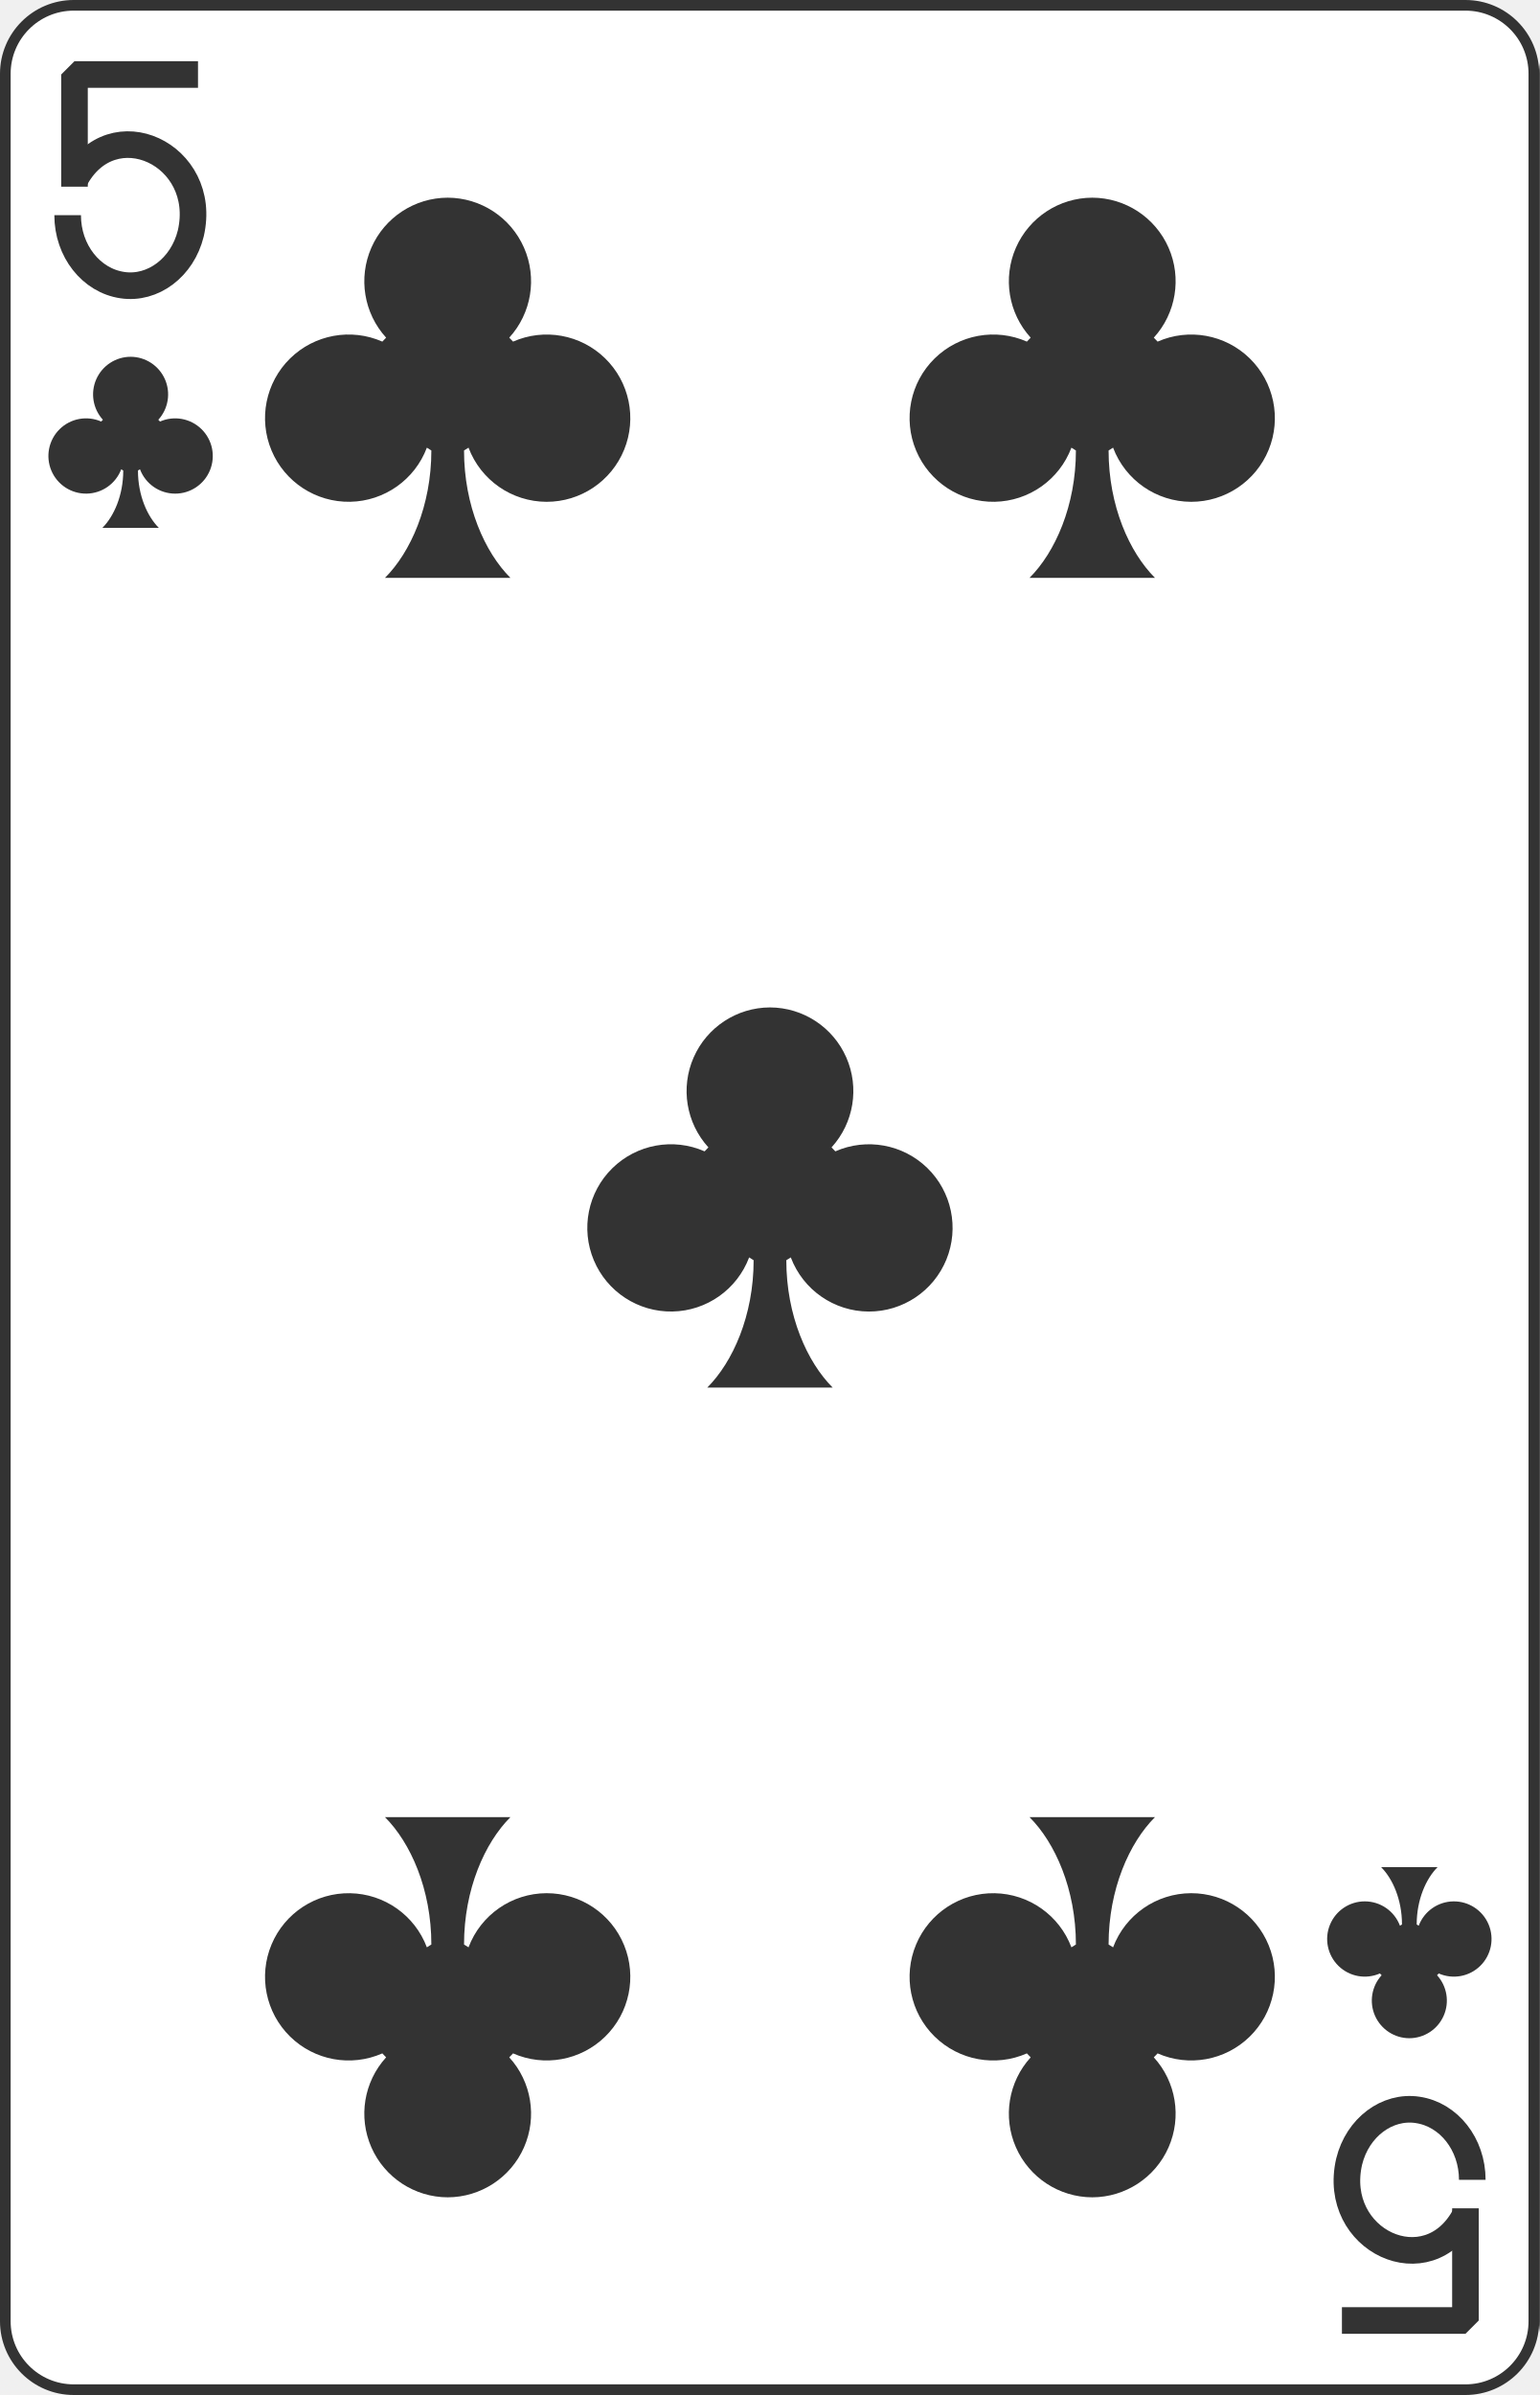
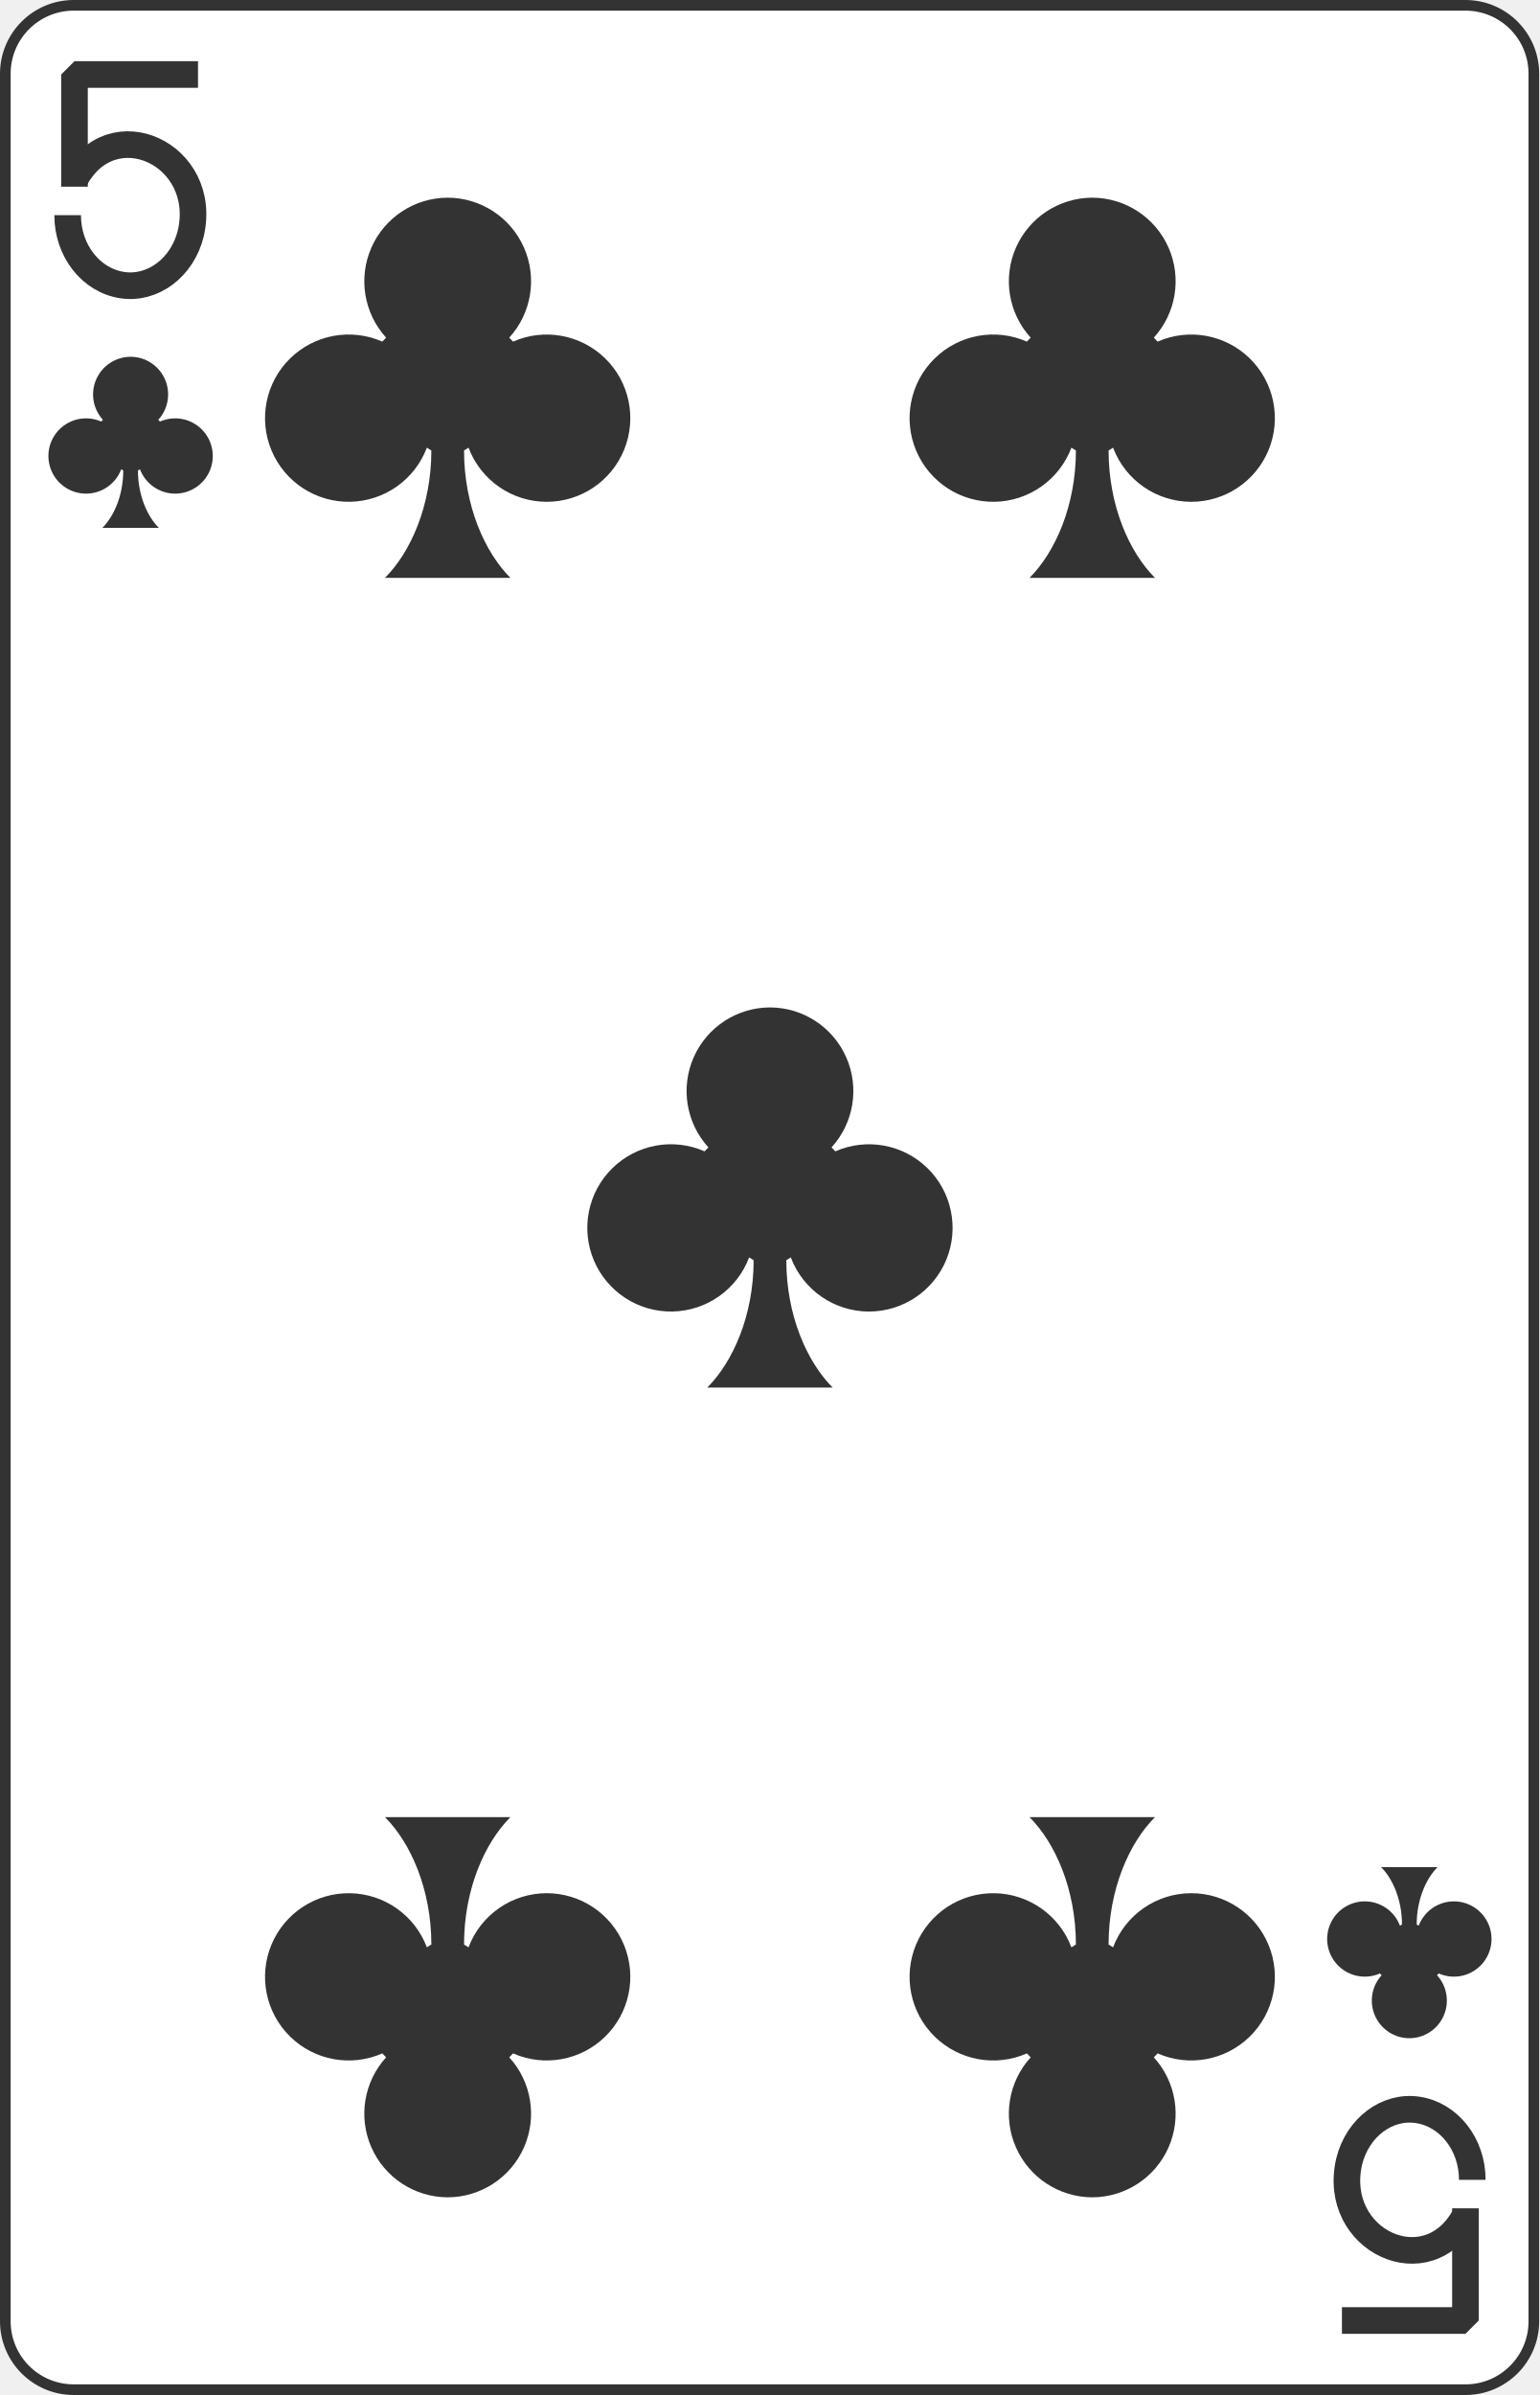
<svg xmlns="http://www.w3.org/2000/svg" xmlns:xlink="http://www.w3.org/1999/xlink" width="202.5" height="315" version="1.1" id="svg1018">
  <defs id="defs1018" />
-   <path id="4" d="m -180.3,-62.5 v -28 l -14.1,21.5 h 18 m -7.2,7 h 6.8" fill="none" stroke-linecap="square" stroke-linejoin="bevel" stroke-width="3.5" />
  <g id="5" transform="translate(-810,-3.2)" style="fill:none;stroke-width:3.5">
    <path d="m 834.3,-87 h -14.5 v 13" style="stroke-linecap:square;stroke-linejoin:bevel" id="path4" />
    <path d="m 819.8,-73.1 c 4.9,-9.4 17.7,-3.4 15.3,7 -1.1,4.5 -5,7.4 -9,6.8 -4.1,-0.6 -7.2,-4.5 -7.2,-9.2" id="path5" />
  </g>
-   <path id="6" d="m 211.4,-70.9 c 0,-4.5 3.7,-8.2 8.2,-8.2 a 8.25,8.25 0 0 1 0,16.5 8.2,8.2 0 0 1 -8.2,-8.3 c 0,-2.9 -0.5,-10.6 1.7,-15 3.1,-6.2 12,-5.2 14.3,2.2" fill="none" stroke-width="3.5" />
-   <g id="club_2" transform="translate(-810)">
-     <use id="u37954" transform="translate(202.5)" xlink:href="#clubS" />
-     <use id="u37956" transform="translate(202.5)" xlink:href="#u37950" />
-   </g>
  <g id="club_4" transform="translate(-810)">
-     <use transform="translate(607.5)" xlink:href="#card" id="use16" />
    <use id="u46740" transform="translate(649.95,-106.5)" xlink:href="#club" />
    <use id="u46752" transform="matrix(1,0,0,-1,649.95,421.5)" xlink:href="#club" />
-     <use id="u37972" transform="translate(405)" xlink:href="#u37954" />
-     <use id="u37974" transform="translate(405)" xlink:href="#u37956" />
    <use id="u46750" transform="matrix(1,0,0,-1,565.15,421.5)" xlink:href="#club" />
    <use id="u46760" transform="translate(565.15,-106.5)" xlink:href="#club" />
-     <use transform="translate(810,100)" style="stroke:#333333" xlink:href="#4" id="use17" />
-     <use transform="rotate(180,303.8,107.5)" style="stroke:#333333" xlink:href="#4" id="use18" />
  </g>
  <g id="club_5" transform="translate(-810)">
    <use transform="translate(810)" xlink:href="#card" id="use19" />
    <use id="u37992" transform="translate(810)" xlink:href="#clubS" />
    <use id="u37994" transform="translate(810)" xlink:href="#u37950" />
    <use transform="translate(202.5)" xlink:href="#u46740" id="use20" />
    <use transform="translate(202.5)" xlink:href="#u46750" id="use21" />
    <use transform="translate(202.5)" xlink:href="#u46752" id="use22" />
    <use transform="translate(202.5)" xlink:href="#u46760" id="use23" />
    <use transform="translate(810.05)" xlink:href="#club" id="use24" />
    <use transform="translate(810,100)" style="stroke:#333333" xlink:href="#5" id="use25" />
    <use transform="rotate(180,506.3,107.5)" style="stroke:#333333" xlink:href="#5" id="use26" />
  </g>
-   <g id="club_6" transform="translate(-810)">
-     <use transform="translate(1012.5)" xlink:href="#card" id="use27" />
-     <use transform="translate(810)" xlink:href="#u37954" id="use28" />
-     <use transform="translate(810)" xlink:href="#u37956" id="use29" />
-     <use id="u46744" transform="translate(970.05)" xlink:href="#club" />
-     <use id="u46746" transform="translate(1054.95)" xlink:href="#club" />
-     <use id="u46865" transform="translate(405)" xlink:href="#u46740" />
-     <use id="u46867" transform="translate(405)" xlink:href="#u46750" />
-     <use id="u46869" transform="translate(405)" xlink:href="#u46752" />
-     <use id="u46871" transform="translate(405)" xlink:href="#u46760" />
-     <use transform="translate(810,100)" style="stroke:#333333" xlink:href="#6" id="use30" />
-     <use transform="rotate(180,708.8,107.5)" style="stroke:#333333" xlink:href="#6" id="use31" />
-   </g>
-   <g id="diamond_1" transform="translate(-810)">
-     <use id="u41521" transform="rotate(180,101.3,472.6)" xlink:href="#diamS" />
-     <path id="diam" d="m 123.5,472.5 a 112.97,112.97 0 0 0 -22,26 97.4,97.4 0 0 0 -22.6,-26 c 11,-10.3 15.8,-14.6 22.6,-26 a 112.57,112.57 0 0 0 22,26 z" fill="#ee1111" />
-     <use id="diamS" transform="matrix(0.4423,0,0,0.4423,-27.7,164.5)" xlink:href="#diam" />
-   </g>
-   <g id="diamond_2" transform="translate(-810)">
-     <use id="u41525" transform="translate(202.5)" xlink:href="#diamS" />
-     <use id="u41527" transform="translate(202.5)" xlink:href="#u41521" />
-     <use id="u49155" transform="translate(202.5,-105.5)" xlink:href="#diam" />
-     <use id="u49157" transform="translate(202.5,105.5)" xlink:href="#diam" />
-   </g>
-   <g id="diamond_4" transform="translate(-810)">
-     <use transform="translate(607.5,315)" xlink:href="#card" id="use753" />
-     <use id="u41545" transform="translate(405)" xlink:href="#u41525" />
-     <use id="u41547" transform="translate(405)" xlink:href="#u41527" />
-     <use id="u49179" transform="translate(362.6)" xlink:href="#u49155" />
-     <use id="u49181" transform="matrix(1,0,0,-1,362.6,1156)" xlink:href="#u49157" />
-     <use id="u49189" transform="translate(84.8)" xlink:href="#u49179" />
-     <use id="u49191" transform="matrix(1,0,0,-1,84.8,945)" xlink:href="#u49179" />
-     <use transform="translate(810,415)" style="stroke:#ee1111" xlink:href="#4" id="use754" />
-     <use transform="rotate(180,303.8,265)" style="stroke:#ee1111" xlink:href="#4" id="use755" />
-   </g>
-   <g id="diamond_5" transform="translate(-810)">
-     <use transform="translate(810,315)" xlink:href="#card" id="use756" />
-     <use id="u41566" transform="translate(810)" xlink:href="#diamS" />
-     <use id="u41568" transform="translate(810)" xlink:href="#u41521" />
-     <use transform="translate(202.5)" xlink:href="#u49179" id="use757" />
-     <use transform="translate(202.5)" xlink:href="#u49181" id="use758" />
-     <use transform="translate(202.5)" xlink:href="#u49189" id="use759" />
-     <use transform="translate(202.5)" xlink:href="#u49191" id="use760" />
-     <use transform="translate(810)" xlink:href="#diam" id="use761" />
-     <use transform="translate(810,415)" style="stroke:#ee1111" xlink:href="#5" id="use762" />
-     <use transform="rotate(180,506.3,265)" style="stroke:#ee1111" xlink:href="#5" id="use763" />
-   </g>
-   <g id="diamond_6" transform="translate(-810)">
-     <use transform="translate(1012.5,315)" xlink:href="#card" id="use764" />
-     <use transform="translate(810)" xlink:href="#u41525" id="use765" />
-     <use transform="translate(810)" xlink:href="#u41527" id="use766" />
-     <use id="u49219" transform="translate(405)" xlink:href="#u49179" />
-     <use id="u49221" transform="translate(405)" xlink:href="#u49181" />
-     <use id="u49223" transform="translate(405)" xlink:href="#u49189" />
-     <use id="u49225" transform="translate(405)" xlink:href="#u49191" />
-     <use id="u49233" transform="translate(970)" xlink:href="#diam" />
-     <use id="u49235" transform="translate(1054.9)" xlink:href="#diam" />
-     <use transform="translate(810,415)" style="stroke:#ee1111" xlink:href="#6" id="use767" />
-     <use transform="rotate(180,708.8,265)" style="stroke:#ee1111" xlink:href="#6" id="use768" />
-   </g>
  <g id="club_1" transform="translate(-810)">
    <rect id="card" x="0.7" y="0.7" width="201.1" height="313.6" rx="9" ry="9" fill="#ffffff" stroke="#333333" stroke-width="1.4" />
    <use id="u37950" transform="rotate(180,101.3,157.5)" xlink:href="#clubS" />
    <use id="clubS" transform="matrix(0.45,0,0,0.45,-28.38,-12.7)" xlink:href="#club" />
    <path id="club" d="m 101.25,132.5 a 11,11 0 0 0 -8.1,18.41 l -0.5,0.52 a 11,11 0 1 0 5.86,13.95 l 0.59,0.37 c 0,7.28 -2.74,13.39 -6.1,16.75 h 16.5 c -3.36,-3.36 -6.1,-9.47 -6.1,-16.75 l 0.59,-0.37 a 11,11 0 0 0 10.26,7.12 11,11 0 1 0 -4.4,-21.07 l -0.5,-0.52 a 11,11 0 0 0 -8.1,-18.41 z" style="fill:#333333" />
  </g>
</svg>
